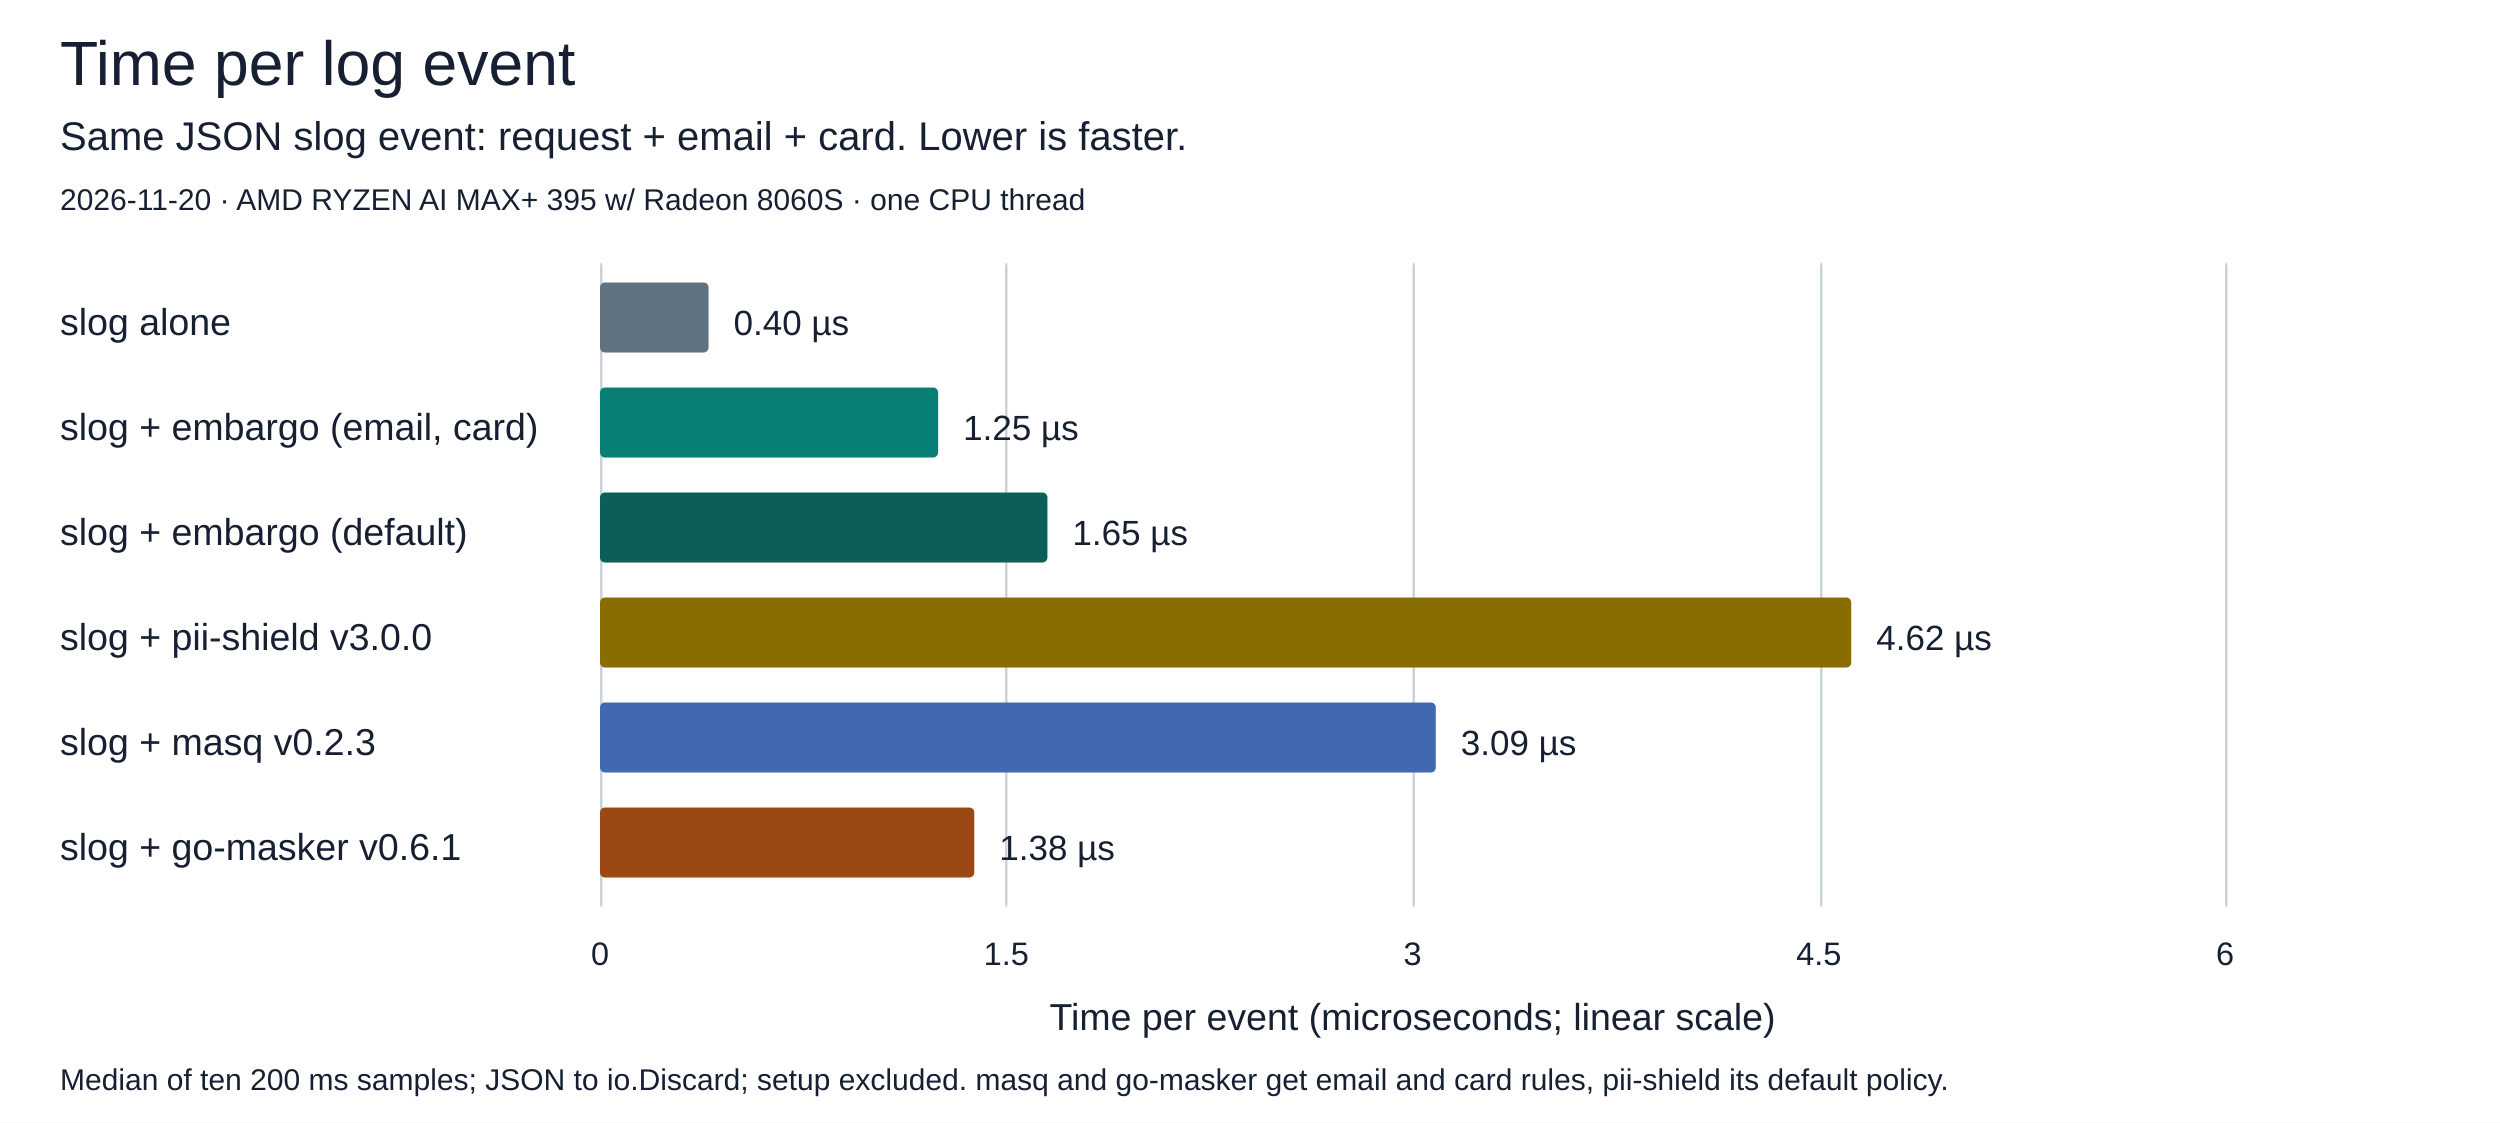
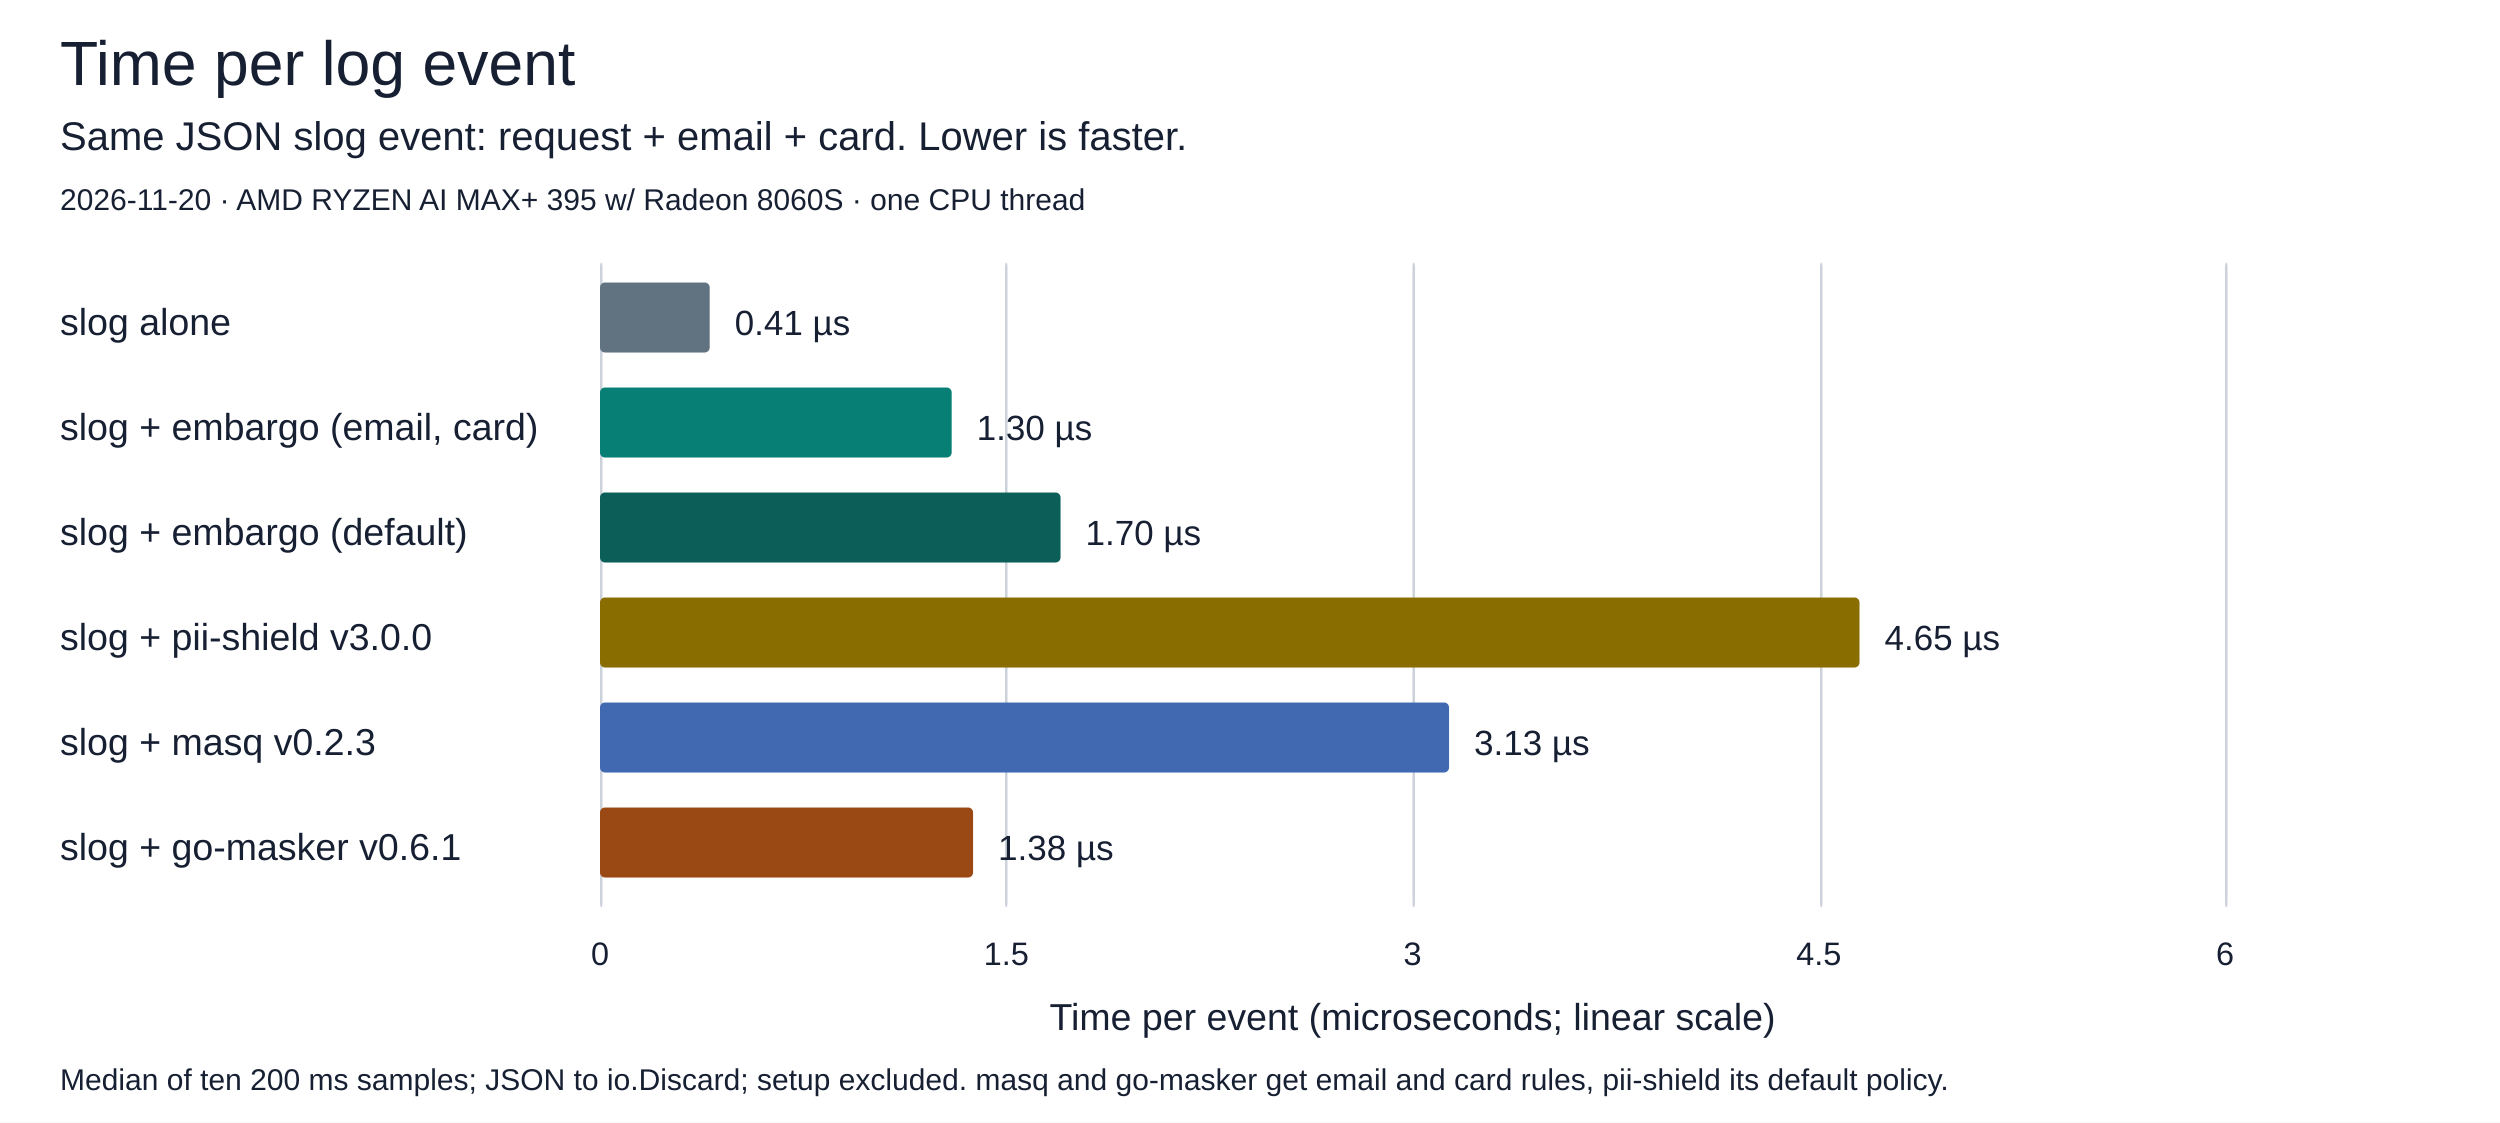
<svg xmlns="http://www.w3.org/2000/svg" width="1000" height="449" viewBox="0 0 1000 449" role="img">
  <rect width="100%" height="100%" fill="white" />
  <g font-family="Arial, sans-serif" font-size="15" fill="#172033">
    <text x="24" y="34" font-size="25" fill="#172033" text-anchor="start">Time per log event</text>
    <text x="24" y="60" font-size="16" fill="#172033" text-anchor="start">Same JSON slog event: request + email + card. Lower is faster.</text>
    <text x="24" y="84" font-size="12" fill="#172033" text-anchor="start">2026-11-20 · AMD RYZEN AI MAX+ 395 w/ Radeon 8060S · one CPU thread</text>
    <rect x="240" y="105" width="1.00" height="258" rx="2" fill="#ccd2da" />
    <text x="240.0" y="386" font-size="13" fill="#172033" text-anchor="middle">0</text>
    <rect x="402" y="105" width="1.00" height="258" rx="2" fill="#ccd2da" />
    <text x="402.5" y="386" font-size="13" fill="#172033" text-anchor="middle">1.5</text>
    <rect x="565" y="105" width="1.00" height="258" rx="2" fill="#ccd2da" />
    <text x="565.0" y="386" font-size="13" fill="#172033" text-anchor="middle">3</text>
    <rect x="728" y="105" width="1.00" height="258" rx="2" fill="#ccd2da" />
    <text x="727.5" y="386" font-size="13" fill="#172033" text-anchor="middle">4.5</text>
    <rect x="890" y="105" width="1.00" height="258" rx="2" fill="#ccd2da" />
    <text x="890.0" y="386" font-size="13" fill="#172033" text-anchor="middle">6</text>
    <text x="24" y="134" font-size="15" fill="#172033" text-anchor="start">slog alone</text>
-     <rect x="240" y="113" width="43.43" height="28" rx="2" fill="#617281" />
-     <text x="293.43" y="134" font-size="14" fill="#172033" text-anchor="start">0.40 µs</text>
+     <rect x="240" y="113" width="43.88" height="28" rx="2" fill="#617281" />
+     <text x="293.88" y="134" font-size="14" fill="#172033" text-anchor="start">0.41 µs</text>
    <text x="24" y="176" font-size="15" fill="#172033" text-anchor="start">slog + embargo (email, card)</text>
-     <rect x="240" y="155" width="135.25" height="28" rx="2" fill="#087f75" />
-     <text x="385.25" y="176" font-size="14" fill="#172033" text-anchor="start">1.25 µs</text>
+     <rect x="240" y="155" width="140.67" height="28" rx="2" fill="#087f75" />
+     <text x="390.67" y="176" font-size="14" fill="#172033" text-anchor="start">1.30 µs</text>
    <text x="24" y="218" font-size="15" fill="#172033" text-anchor="start">slog + embargo (default)</text>
-     <rect x="240" y="197" width="178.97" height="28" rx="2" fill="#0b5f58" />
-     <text x="428.97" y="218" font-size="14" fill="#172033" text-anchor="start">1.65 µs</text>
+     <rect x="240" y="197" width="184.22" height="28" rx="2" fill="#0b5f58" />
+     <text x="434.22" y="218" font-size="14" fill="#172033" text-anchor="start">1.70 µs</text>
    <text x="24" y="260" font-size="15" fill="#172033" text-anchor="start">slog + pii-shield v3.0.0</text>
-     <rect x="240" y="239" width="500.50" height="28" rx="2" fill="#8a6d00" />
-     <text x="750.5" y="260" font-size="14" fill="#172033" text-anchor="start">4.62 µs</text>
+     <rect x="240" y="239" width="503.80" height="28" rx="2" fill="#8a6d00" />
+     <text x="753.8" y="260" font-size="14" fill="#172033" text-anchor="start">4.65 µs</text>
    <text x="24" y="302" font-size="15" fill="#172033" text-anchor="start">slog + masq v0.2.3</text>
-     <rect x="240" y="281" width="334.32" height="28" rx="2" fill="#4169b1" />
-     <text x="584.32" y="302" font-size="14" fill="#172033" text-anchor="start">3.09 µs</text>
+     <rect x="240" y="281" width="339.62" height="28" rx="2" fill="#4169b1" />
+     <text x="589.62" y="302" font-size="14" fill="#172033" text-anchor="start">3.13 µs</text>
    <text x="24" y="344" font-size="15" fill="#172033" text-anchor="start">slog + go-masker v0.6.1</text>
-     <rect x="240" y="323" width="149.72" height="28" rx="2" fill="#9a4814" />
-     <text x="399.72" y="344" font-size="14" fill="#172033" text-anchor="start">1.38 µs</text>
+     <rect x="240" y="323" width="149.23" height="28" rx="2" fill="#9a4814" />
+     <text x="399.23" y="344" font-size="14" fill="#172033" text-anchor="start">1.38 µs</text>
    <text x="565.0" y="412" font-size="15" fill="#172033" text-anchor="middle">Time per event (microseconds; linear scale)</text>
    <text x="24" y="436" font-size="12" fill="#172033" text-anchor="start">Median of ten 200 ms samples; JSON to io.Discard; setup excluded. masq and go-masker get email and card rules, pii-shield its default policy.</text>
  </g>
</svg>
